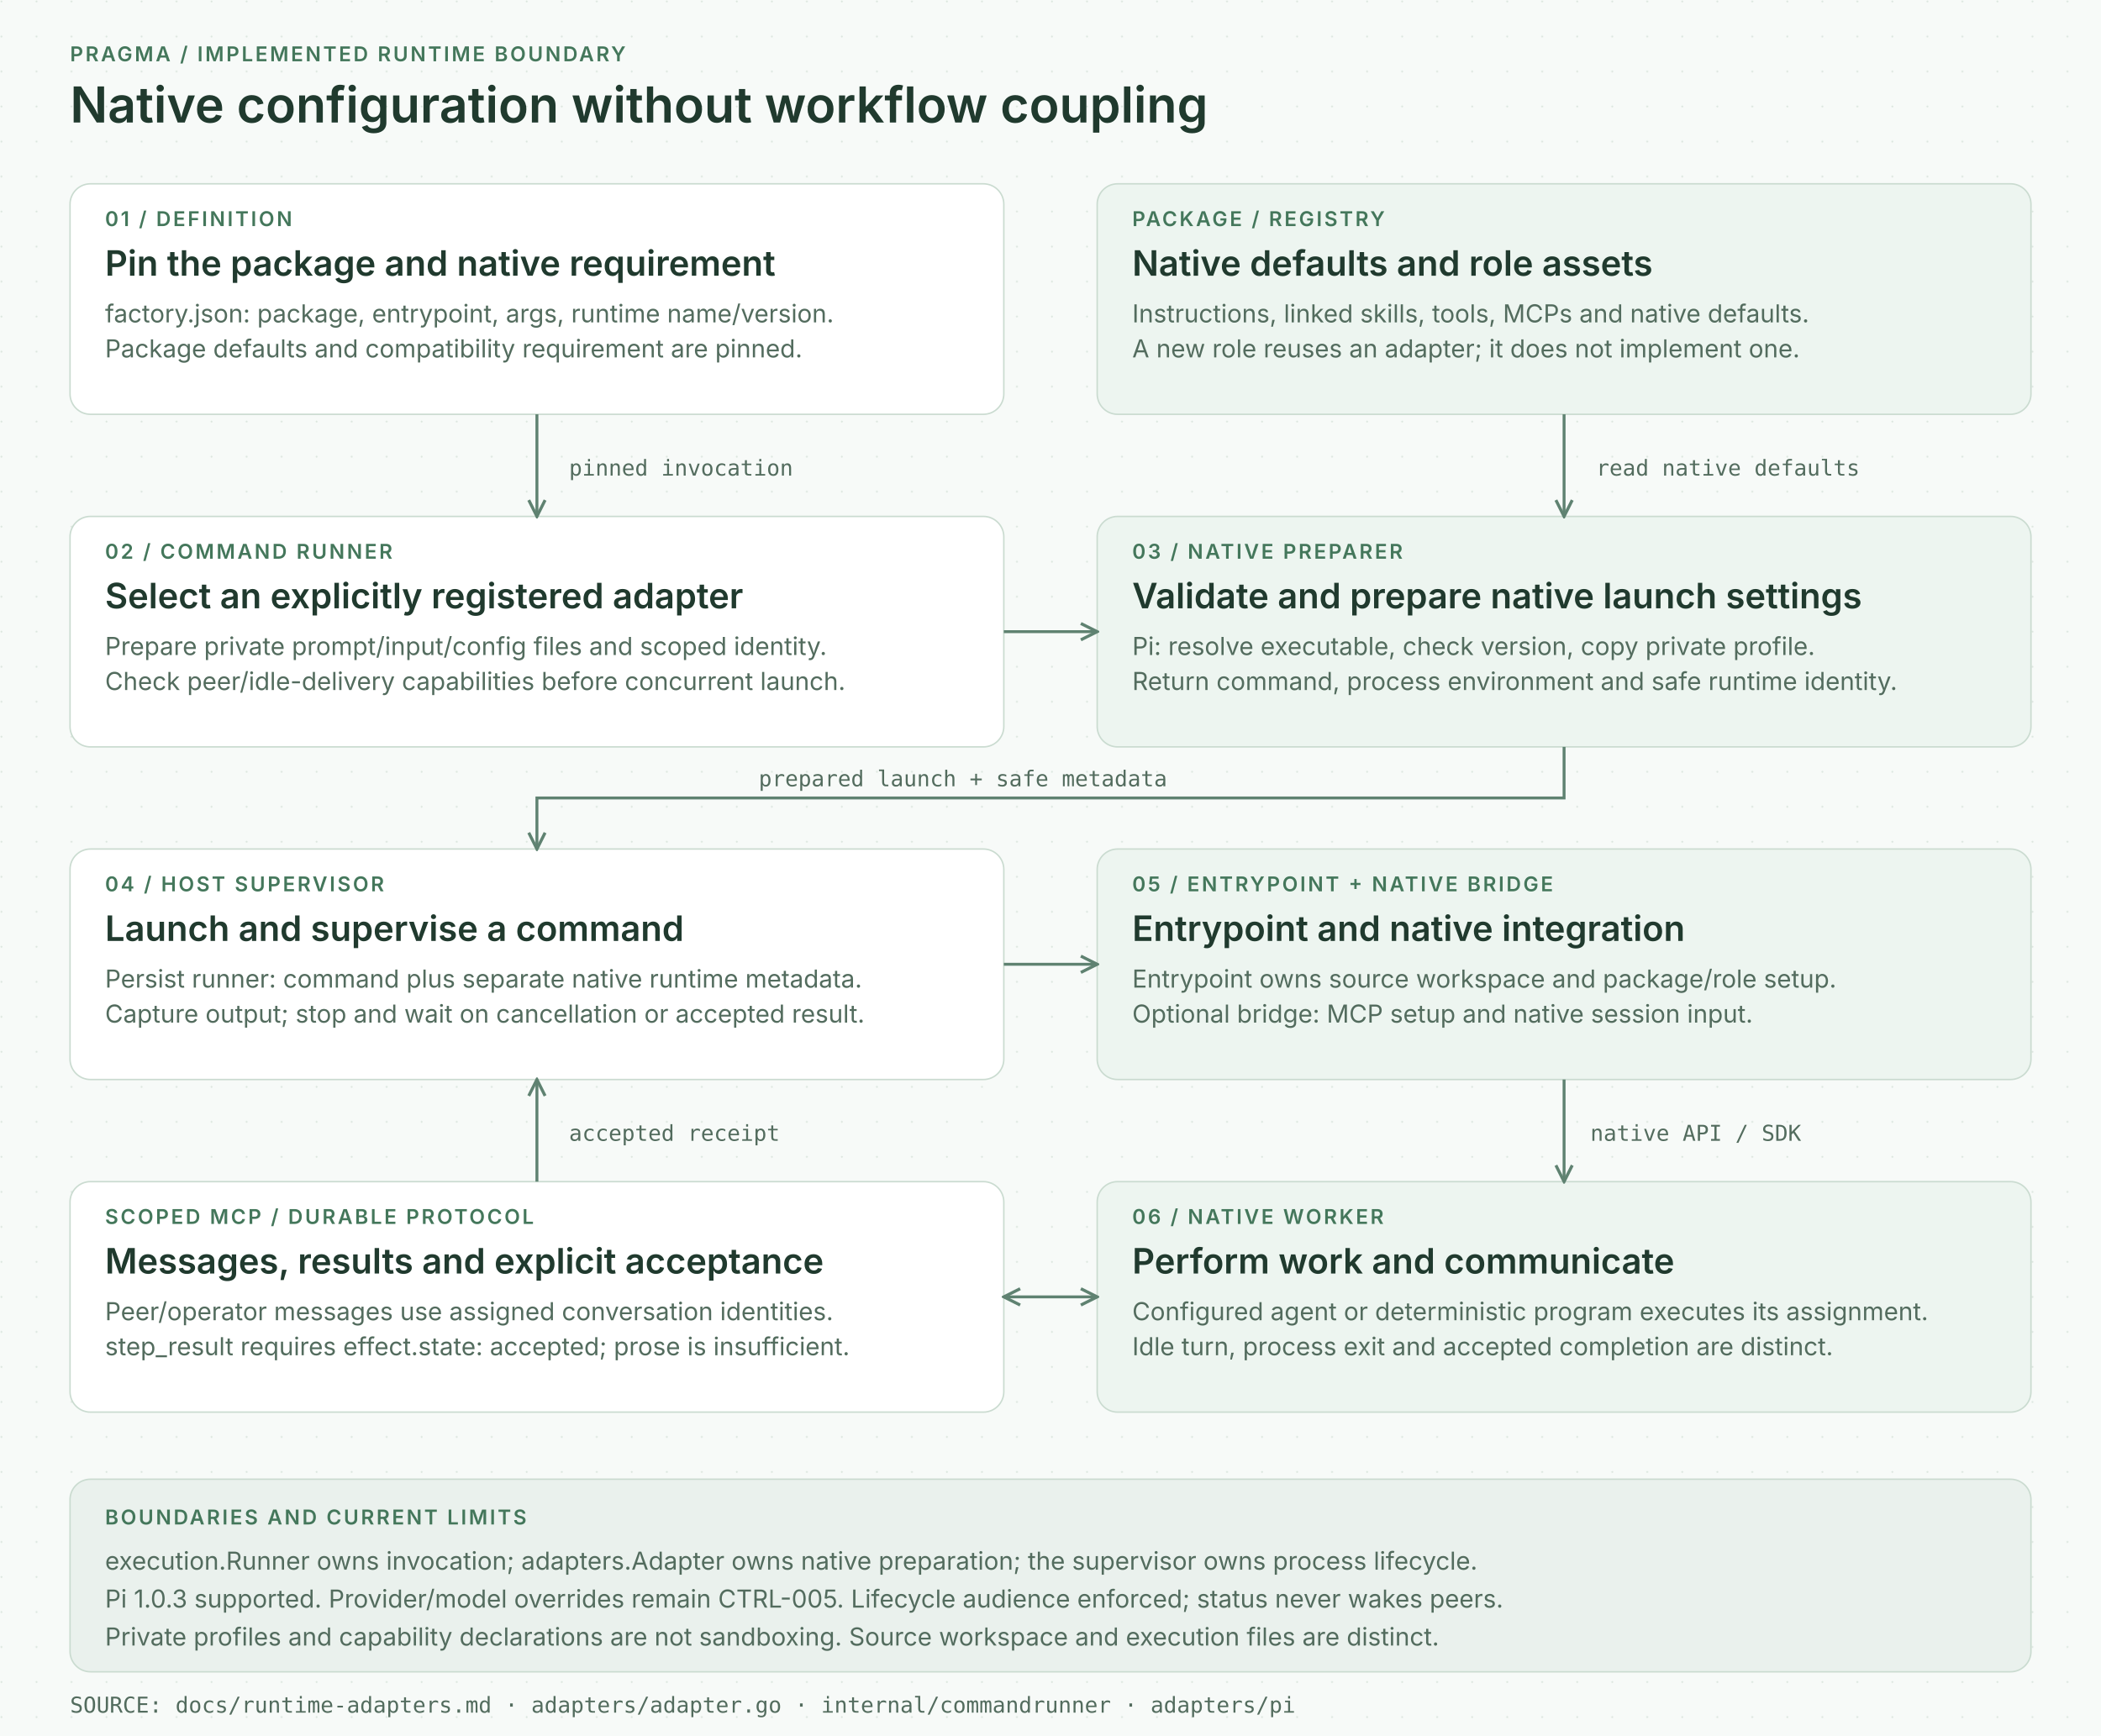
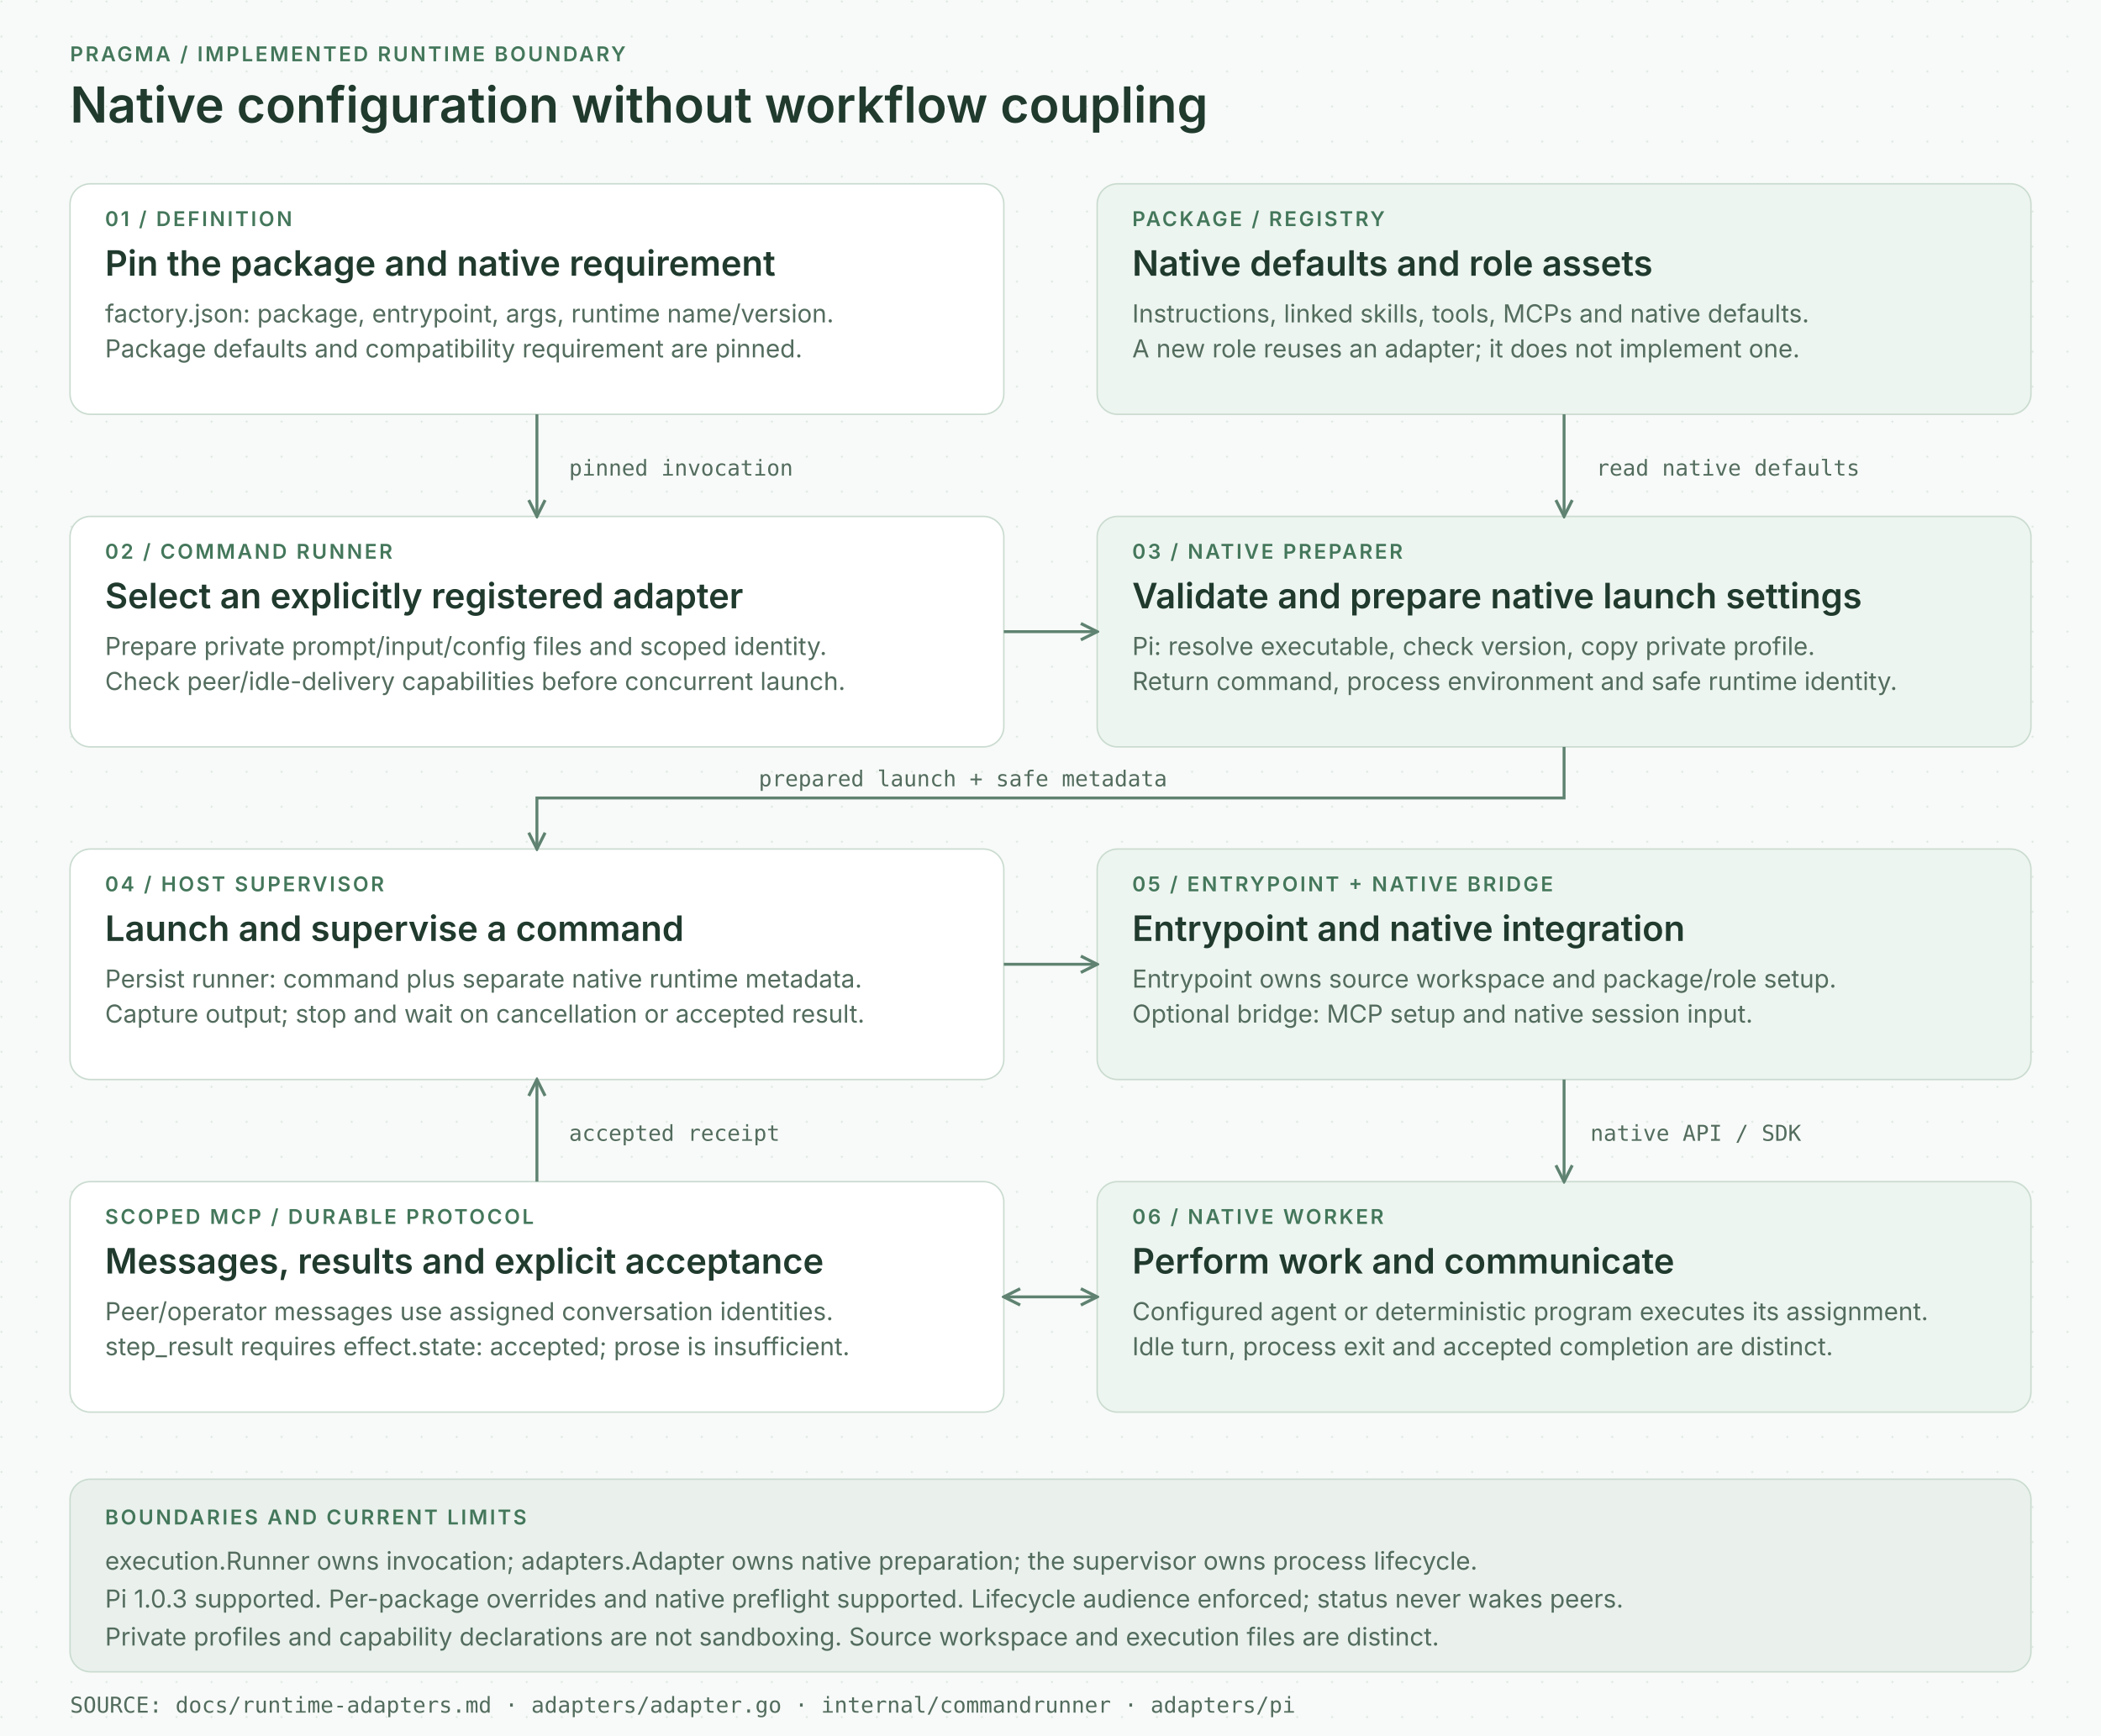
<svg xmlns="http://www.w3.org/2000/svg" width="1440" height="1190" viewBox="0 0 1440 1190" role="img" aria-labelledby="title description">
  <defs>
    <pattern id="grid" width="24" height="24" patternUnits="userSpaceOnUse">
      <circle cx="1" cy="1" r=".65" fill="#dce6df" />
    </pattern>
    <marker id="arrow" viewBox="0 0 10 10" refX="9" refY="5" markerWidth="7" markerHeight="7" orient="auto-start-reverse">
      <path d="M1 1 L9 5 L1 9" fill="none" stroke="#5f8271" stroke-width="1.5" />
    </marker>
  </defs>
  <style>text{font-family:-apple-system,BlinkMacSystemFont,'Segoe UI',sans-serif;fill:#203a2e}.label{font-size:14px;font-weight:600;letter-spacing:1.5px;fill:#44775b}.title{font-size:24px;font-weight:600}.body{font-size:17px;fill:#536c5e}.mono{font-family:ui-monospace,monospace;font-size:15px;fill:#536c5e}.line{fill:none;stroke:#5f8271;stroke-width:2;marker-end:url(#arrow)}</style>
  <rect width="1440" height="1190" fill="#f7faf8" />
  <rect width="1440" height="1190" fill="url(#grid)" />
  <text x="48" y="42" class="label">PRAGMA / IMPLEMENTED RUNTIME BOUNDARY</text>
  <text x="48" y="84" font-size="34" font-weight="600">Native configuration without workflow coupling</text>
  <rect x="48" y="126" width="640" height="158" rx="14" fill="#fff" stroke="#cadbd0" />
  <text x="72" y="155" class="label">01 / DEFINITION</text>
  <text x="72" y="189" class="title">Pin the package and native requirement</text>
  <text x="72" y="221" class="body">factory.json: package, entrypoint, args, runtime name/version.</text>
  <text x="72" y="245" class="body">Package defaults and compatibility requirement are pinned.</text>
  <rect x="752" y="126" width="640" height="158" rx="14" fill="#edf5f0" stroke="#cadbd0" />
  <text x="776" y="155" class="label">PACKAGE / REGISTRY</text>
  <text x="776" y="189" class="title">Native defaults and role assets</text>
  <text x="776" y="221" class="body">Instructions, linked skills, tools, MCPs and native defaults.</text>
  <text x="776" y="245" class="body">A new role reuses an adapter; it does not implement one.</text>
  <rect x="48" y="354" width="640" height="158" rx="14" fill="#fff" stroke="#cadbd0" />
  <text x="72" y="383" class="label">02 / COMMAND RUNNER</text>
  <text x="72" y="417" class="title">Select an explicitly registered adapter</text>
  <text x="72" y="449" class="body">Prepare private prompt/input/config files and scoped identity.</text>
  <text x="72" y="473" class="body">Check peer/idle-delivery capabilities before concurrent launch.</text>
  <rect x="752" y="354" width="640" height="158" rx="14" fill="#edf5f0" stroke="#cadbd0" />
  <text x="776" y="383" class="label">03 / NATIVE PREPARER</text>
  <text x="776" y="417" class="title">Validate and prepare native launch settings</text>
  <text x="776" y="449" class="body">Pi: resolve executable, check version, copy private profile.</text>
  <text x="776" y="473" class="body">Return command, process environment and safe runtime identity.</text>
  <rect x="48" y="582" width="640" height="158" rx="14" fill="#fff" stroke="#cadbd0" />
  <text x="72" y="611" class="label">04 / HOST SUPERVISOR</text>
  <text x="72" y="645" class="title">Launch and supervise a command</text>
  <text x="72" y="677" class="body">Persist runner: command plus separate native runtime metadata.</text>
  <text x="72" y="701" class="body">Capture output; stop and wait on cancellation or accepted result.</text>
  <rect x="752" y="582" width="640" height="158" rx="14" fill="#edf5f0" stroke="#cadbd0" />
  <text x="776" y="611" class="label">05 / ENTRYPOINT + NATIVE BRIDGE</text>
  <text x="776" y="645" class="title">Entrypoint and native integration</text>
  <text x="776" y="677" class="body">Entrypoint owns source workspace and package/role setup.</text>
  <text x="776" y="701" class="body">Optional bridge: MCP setup and native session input.</text>
  <rect x="48" y="810" width="640" height="158" rx="14" fill="#fff" stroke="#cadbd0" />
  <text x="72" y="839" class="label">SCOPED MCP / DURABLE PROTOCOL</text>
  <text x="72" y="873" class="title">Messages, results and explicit acceptance</text>
  <text x="72" y="905" class="body">Peer/operator messages use assigned conversation identities.</text>
  <text x="72" y="929" class="body">step_result requires effect.state: accepted; prose is insufficient.</text>
  <rect x="752" y="810" width="640" height="158" rx="14" fill="#edf5f0" stroke="#cadbd0" />
  <text x="776" y="839" class="label">06 / NATIVE WORKER</text>
  <text x="776" y="873" class="title">Perform work and communicate</text>
  <text x="776" y="905" class="body">Configured agent or deterministic program executes its assignment.</text>
  <text x="776" y="929" class="body">Idle turn, process exit and accepted completion are distinct.</text>
  <path d="M368 284 V354" class="line" />
  <text x="390" y="326" class="mono">pinned invocation</text>
  <path d="M1072 284 V354" class="line" />
  <text x="1094" y="326" class="mono">read native defaults</text>
  <path d="M688 433 H752" class="line" />
  <text x="710" y="420" class="mono" />
  <path d="M1072 512 V547 H368 V582" class="line" />
  <text x="520" y="539" class="mono">prepared launch + safe metadata</text>
  <path d="M688 661 H752" class="line" />
  <text x="710" y="648" class="mono" />
  <path d="M1072 740 V810" class="line" />
  <text x="1090" y="782" class="mono">native API / SDK</text>
  <path d="M752 889 H688" class="line" marker-start="url(#arrow)" />
  <text x="704" y="876" class="mono" />
  <path d="M368 810 V740" class="line" />
  <text x="390" y="782" class="mono">accepted receipt</text>
  <rect x="48" y="1014" width="1344" height="132" rx="14" fill="#eaf1ed" stroke="#cadbd0" />
  <text x="72" y="1045" class="label">BOUNDARIES AND CURRENT LIMITS</text>
  <text x="72" y="1076" class="body">execution.Runner owns invocation; adapters.Adapter owns native preparation; the supervisor owns process lifecycle.</text>
-   <text x="72" y="1102" class="body">Pi 1.0.3 supported. Provider/model overrides remain CTRL-005. Lifecycle audience enforced; status never wakes peers.</text>
+   <text x="72" y="1102" class="body">Pi 1.0.3 supported. Per-package overrides and native preflight supported. Lifecycle audience enforced; status never wakes peers.</text>
  <text x="72" y="1128" class="body">Private profiles and capability declarations are not sandboxing. Source workspace and execution files are distinct.</text>
  <text x="48" y="1174" class="mono">SOURCE: docs/runtime-adapters.md · adapters/adapter.go · internal/commandrunner · adapters/pi</text>
</svg>
